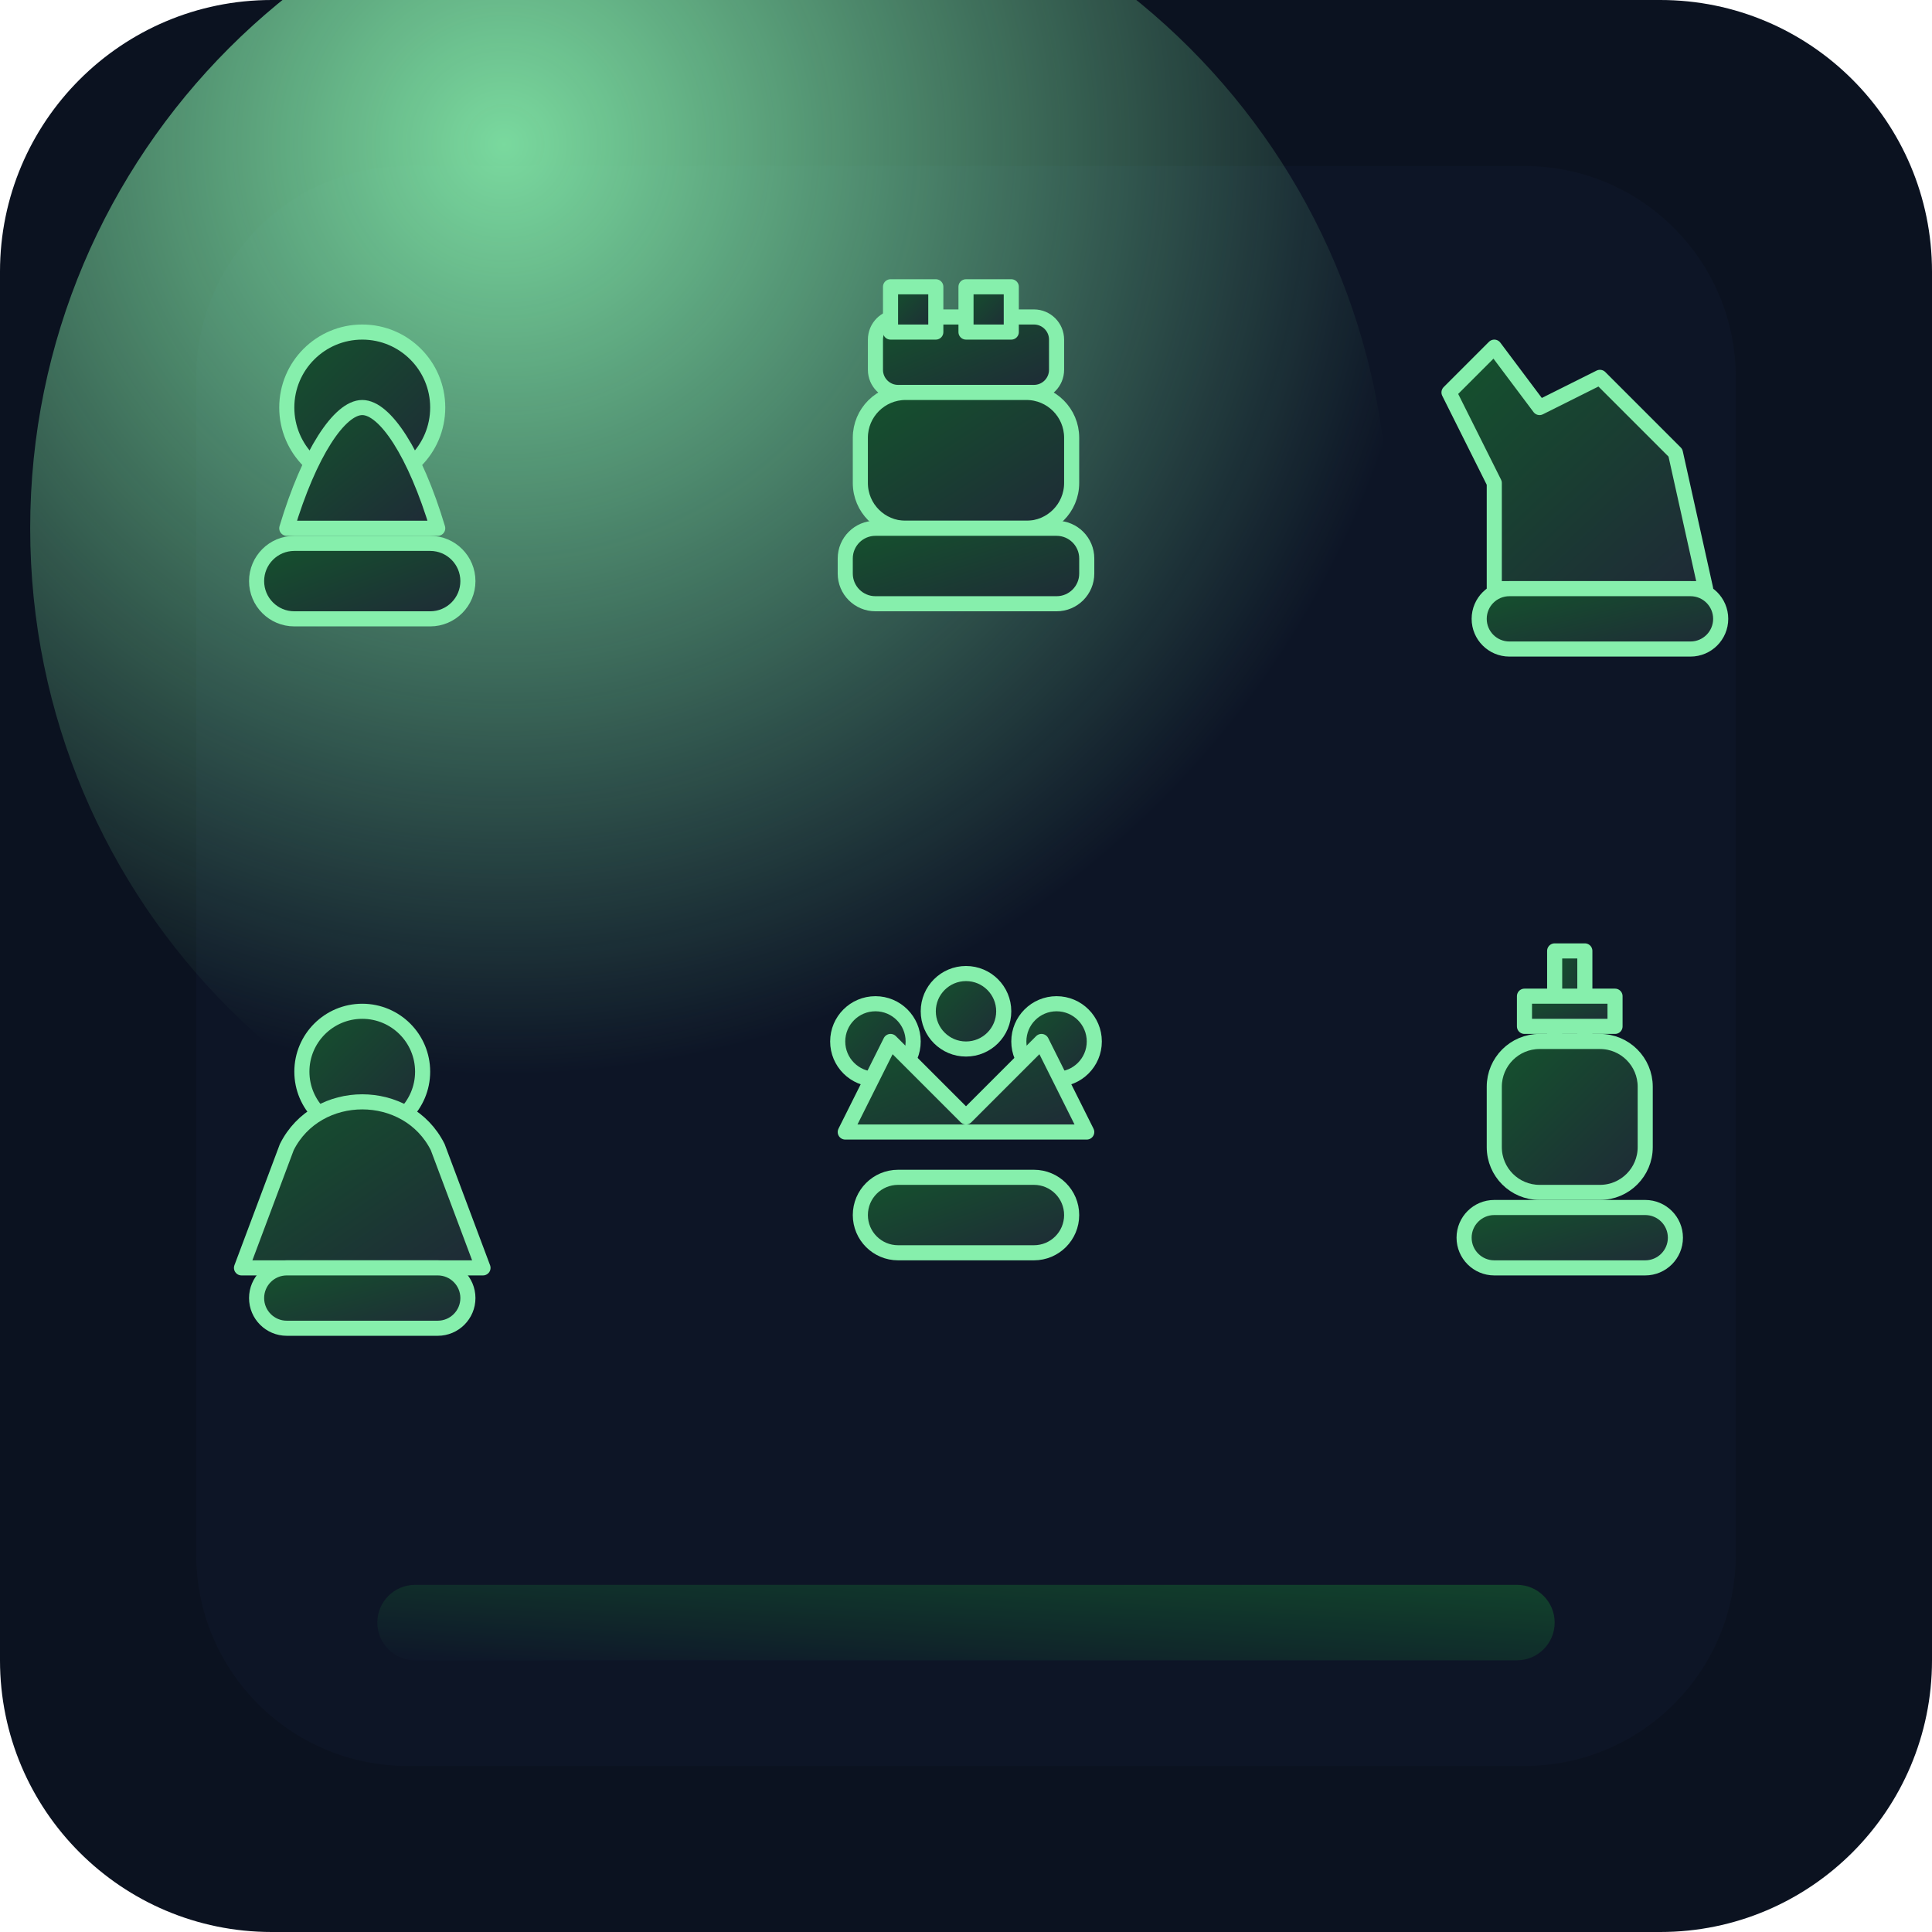
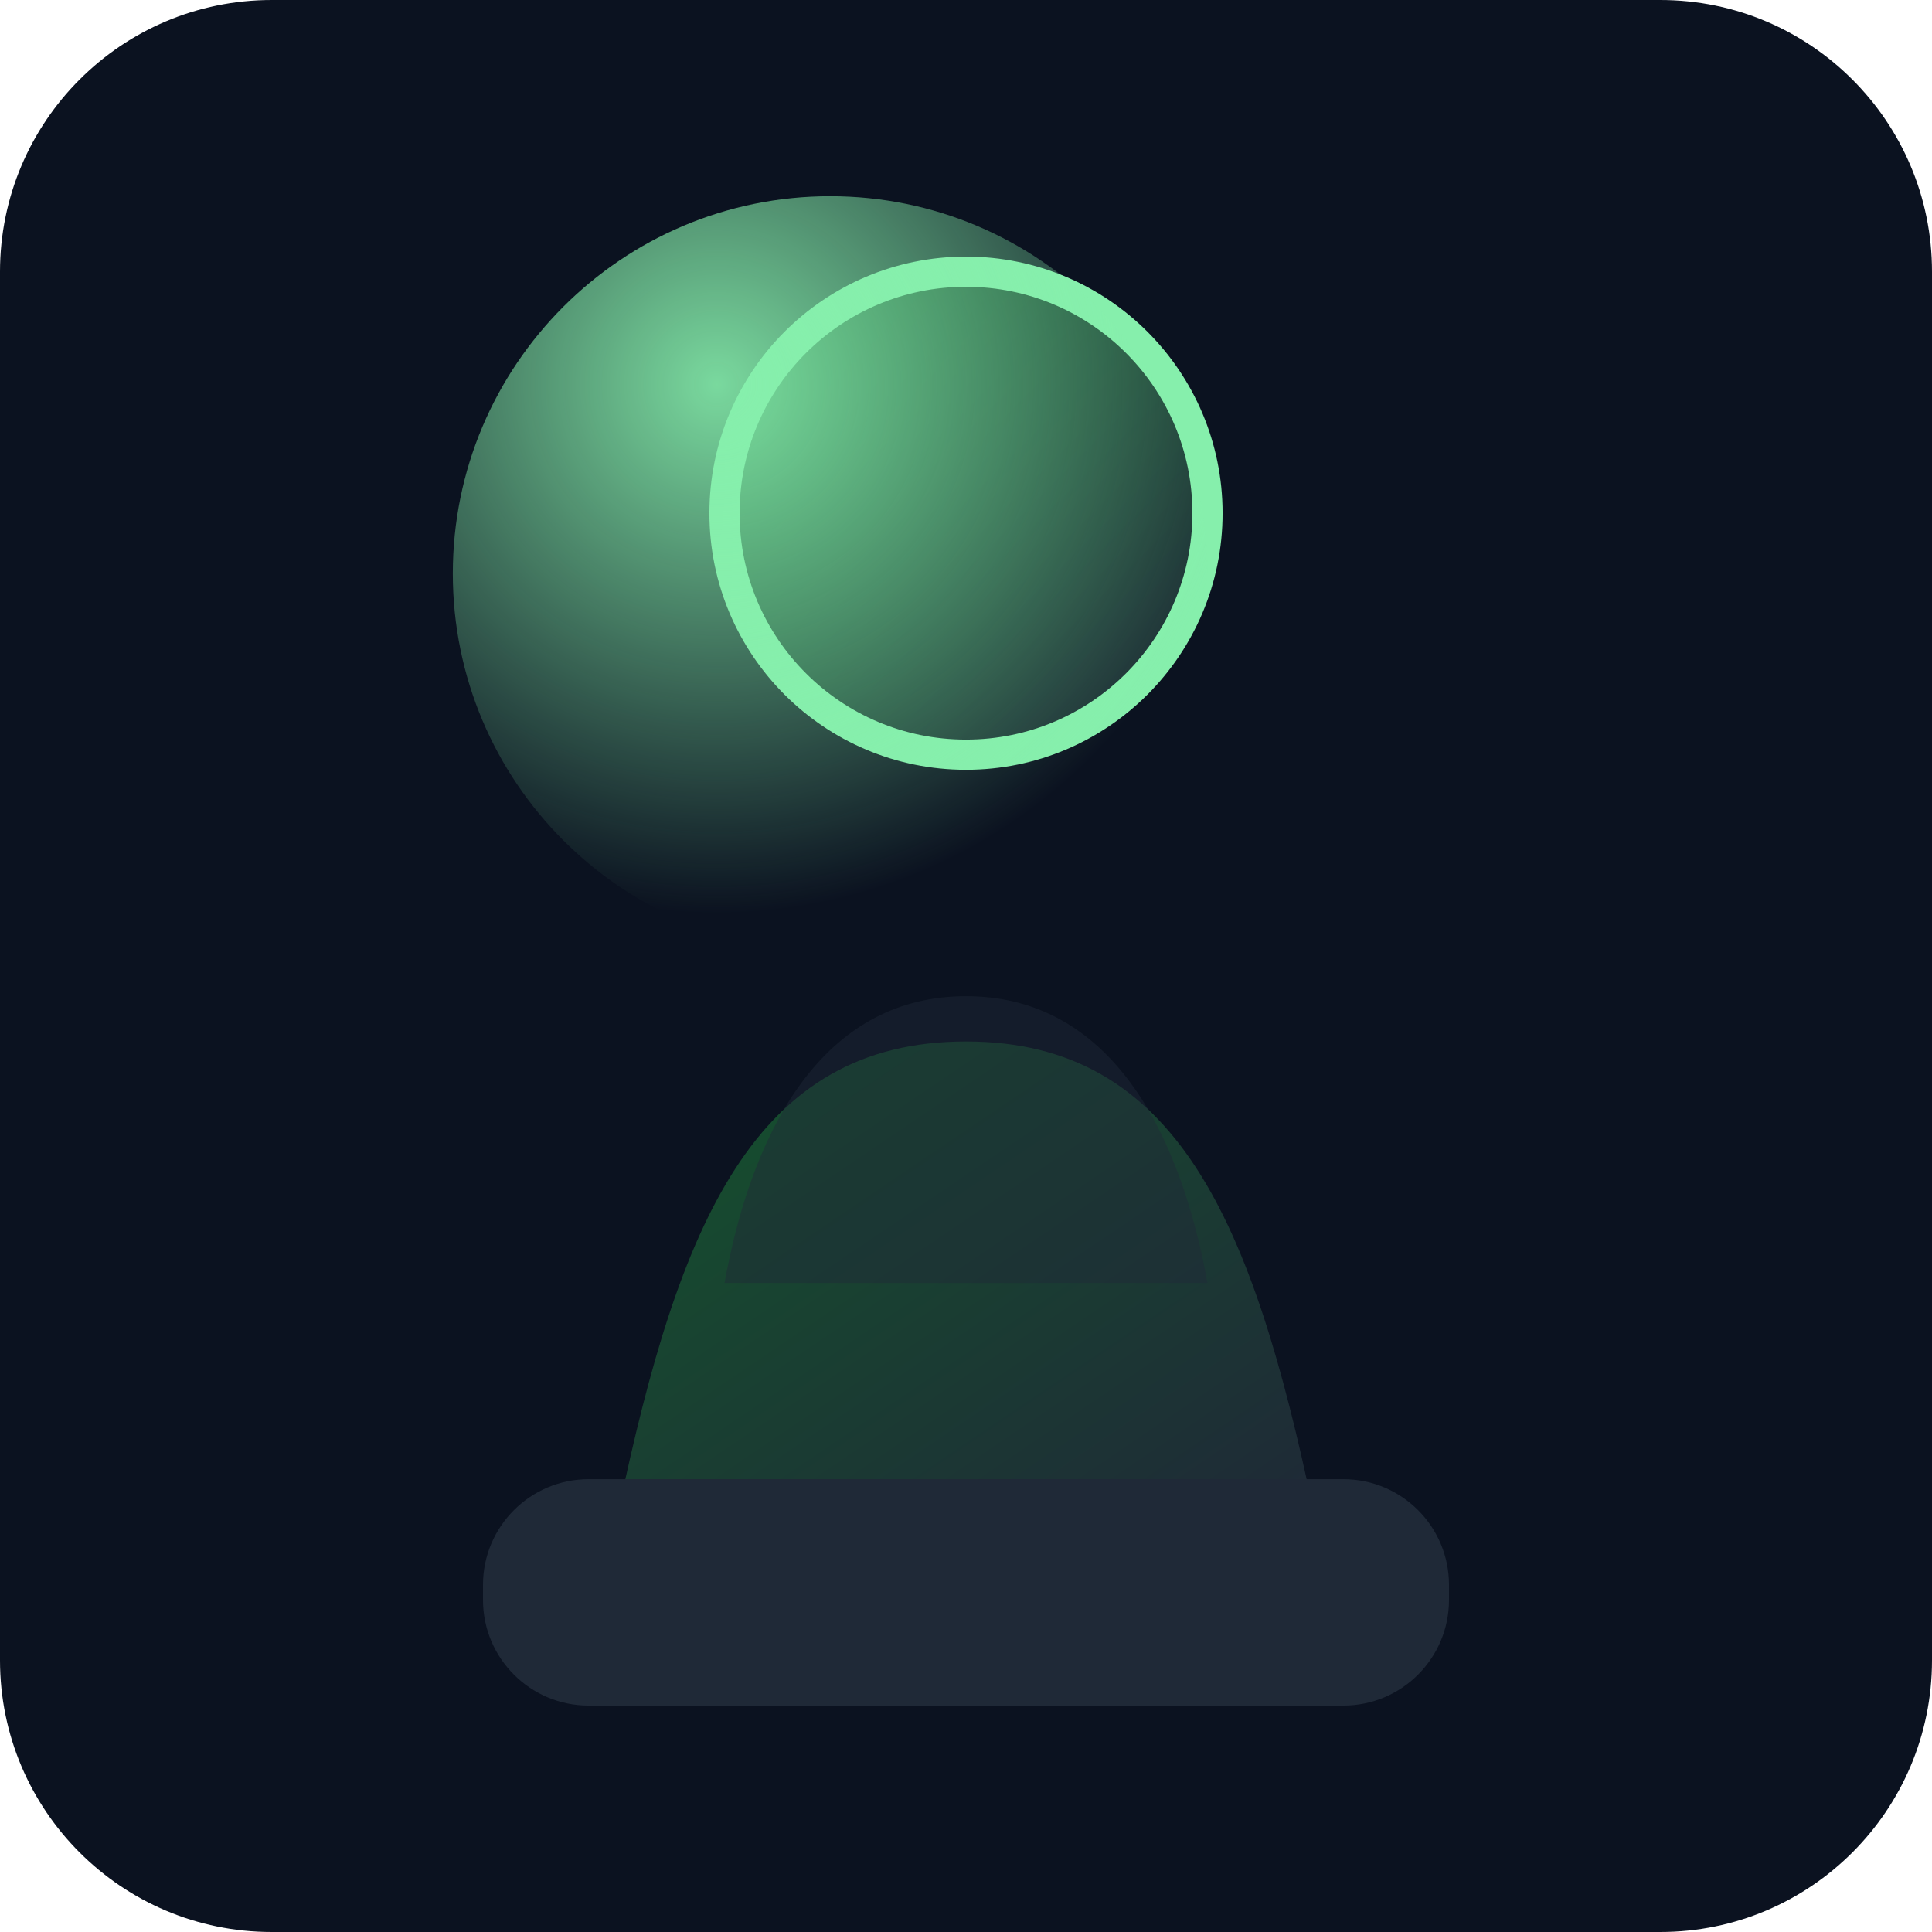
<svg xmlns="http://www.w3.org/2000/svg" width="256" height="256" viewBox="0 0 256 256">
  <defs>
-     <linearGradient id="piece" x1="0" y1="0" x2="1" y2="1">
+     <radialGradient id="shine" cx="35%" cy="25%" r="70%">
+       <stop offset="0%" stop-color="#86efac" stop-opacity="0.9" />
+       <stop offset="100%" stop-color="#86efac" stop-opacity="0" />
+     </radialGradient>
+     <linearGradient id="body" x1="0" y1="0" x2="1" y2="1">
      <stop offset="0%" stop-color="#14532d" />
      <stop offset="100%" stop-color="#1f2937" />
    </linearGradient>
-     <linearGradient id="base" x1="0" y1="1" x2="1" y2="0">
-       <stop offset="0%" stop-color="#0f172a" />
-       <stop offset="100%" stop-color="#14532d" />
-     </linearGradient>
-     <radialGradient id="shine" cx="35%" cy="22%" r="68%">
-       <stop offset="0%" stop-color="#86efac" stop-opacity="0.9" />
-       <stop offset="100%" stop-color="#86efac" stop-opacity="0" />
-     </radialGradient>
  </defs>
  <rect width="256" height="256" rx="36" fill="#0b1220" />
-   <rect x="26" y="22" width="204" height="212" rx="28" fill="#0f172a" opacity="0.6" />
-   <circle cx="94" cy="70" r="90" fill="url(#shine)" />
-   <g fill="url(#piece)" stroke="#86efac" stroke-width="2" stroke-linecap="round" stroke-linejoin="round">
-     <g transform="translate(24 38)">
-       <circle cx="24" cy="16" r="10" />
-       <path d="M14 32c3-10 7-16 10-16s7 6 10 16z" />
-       <rect x="10" y="34" width="28" height="10" rx="5" />
-     </g>
-     <g transform="translate(104 34)">
-       <rect x="12" y="8" width="24" height="10" rx="3" />
-       <rect x="10" y="18" width="28" height="18" rx="6" />
-       <rect x="8" y="36" width="32" height="10" rx="4" />
-       <rect x="14" y="4" width="6" height="6" />
-       <rect x="24" y="4" width="6" height="6" />
-     </g>
-     <g transform="translate(184 36)">
-       <path d="M14 42h28l-4-18-10-10-8 4-6-8-6 6 6 12z" />
-       <rect x="12" y="42" width="32" height="8" rx="4" />
-     </g>
-     <g transform="translate(24 128)">
-       <circle cx="24" cy="14" r="8" />
-       <path d="M14 24c4-8 16-8 20 0l6 16H8z" />
-       <rect x="10" y="40" width="28" height="8" rx="4" />
-     </g>
-     <g transform="translate(104 122)">
-       <circle cx="12" cy="16" r="5" />
-       <circle cx="24" cy="12" r="5" />
-       <circle cx="36" cy="16" r="5" />
-       <path d="M8 28l6-12 10 10 10-10 6 12z" />
-       <rect x="10" y="34" width="28" height="10" rx="5" />
-     </g>
-     <g transform="translate(184 122)">
-       <rect x="22" y="4" width="4" height="12" />
-       <rect x="18" y="10" width="12" height="4" />
-       <rect x="14" y="16" width="20" height="20" rx="6" />
-       <rect x="10" y="38" width="28" height="8" rx="4" />
-     </g>
-   </g>
-   <rect x="50" y="210" width="156" height="10" rx="5" fill="url(#base)" opacity="0.75" />
+   <circle cx="128" cy="68" r="32" fill="url(#body)" stroke="#86efac" stroke-width="4" />
+   <path d="M82 200c8-38 18-62 46-62s38 24 46 62" fill="url(#body)" />
+   <path d="M96 170c4-22 14-38 32-38s28 16 32 38" fill="#1f2937" opacity="0.45" />
+   <rect x="64" y="196" width="128" height="30" rx="14" fill="#1f2937" />
+   <circle cx="110" cy="76" r="50" fill="url(#shine)" />
</svg>
